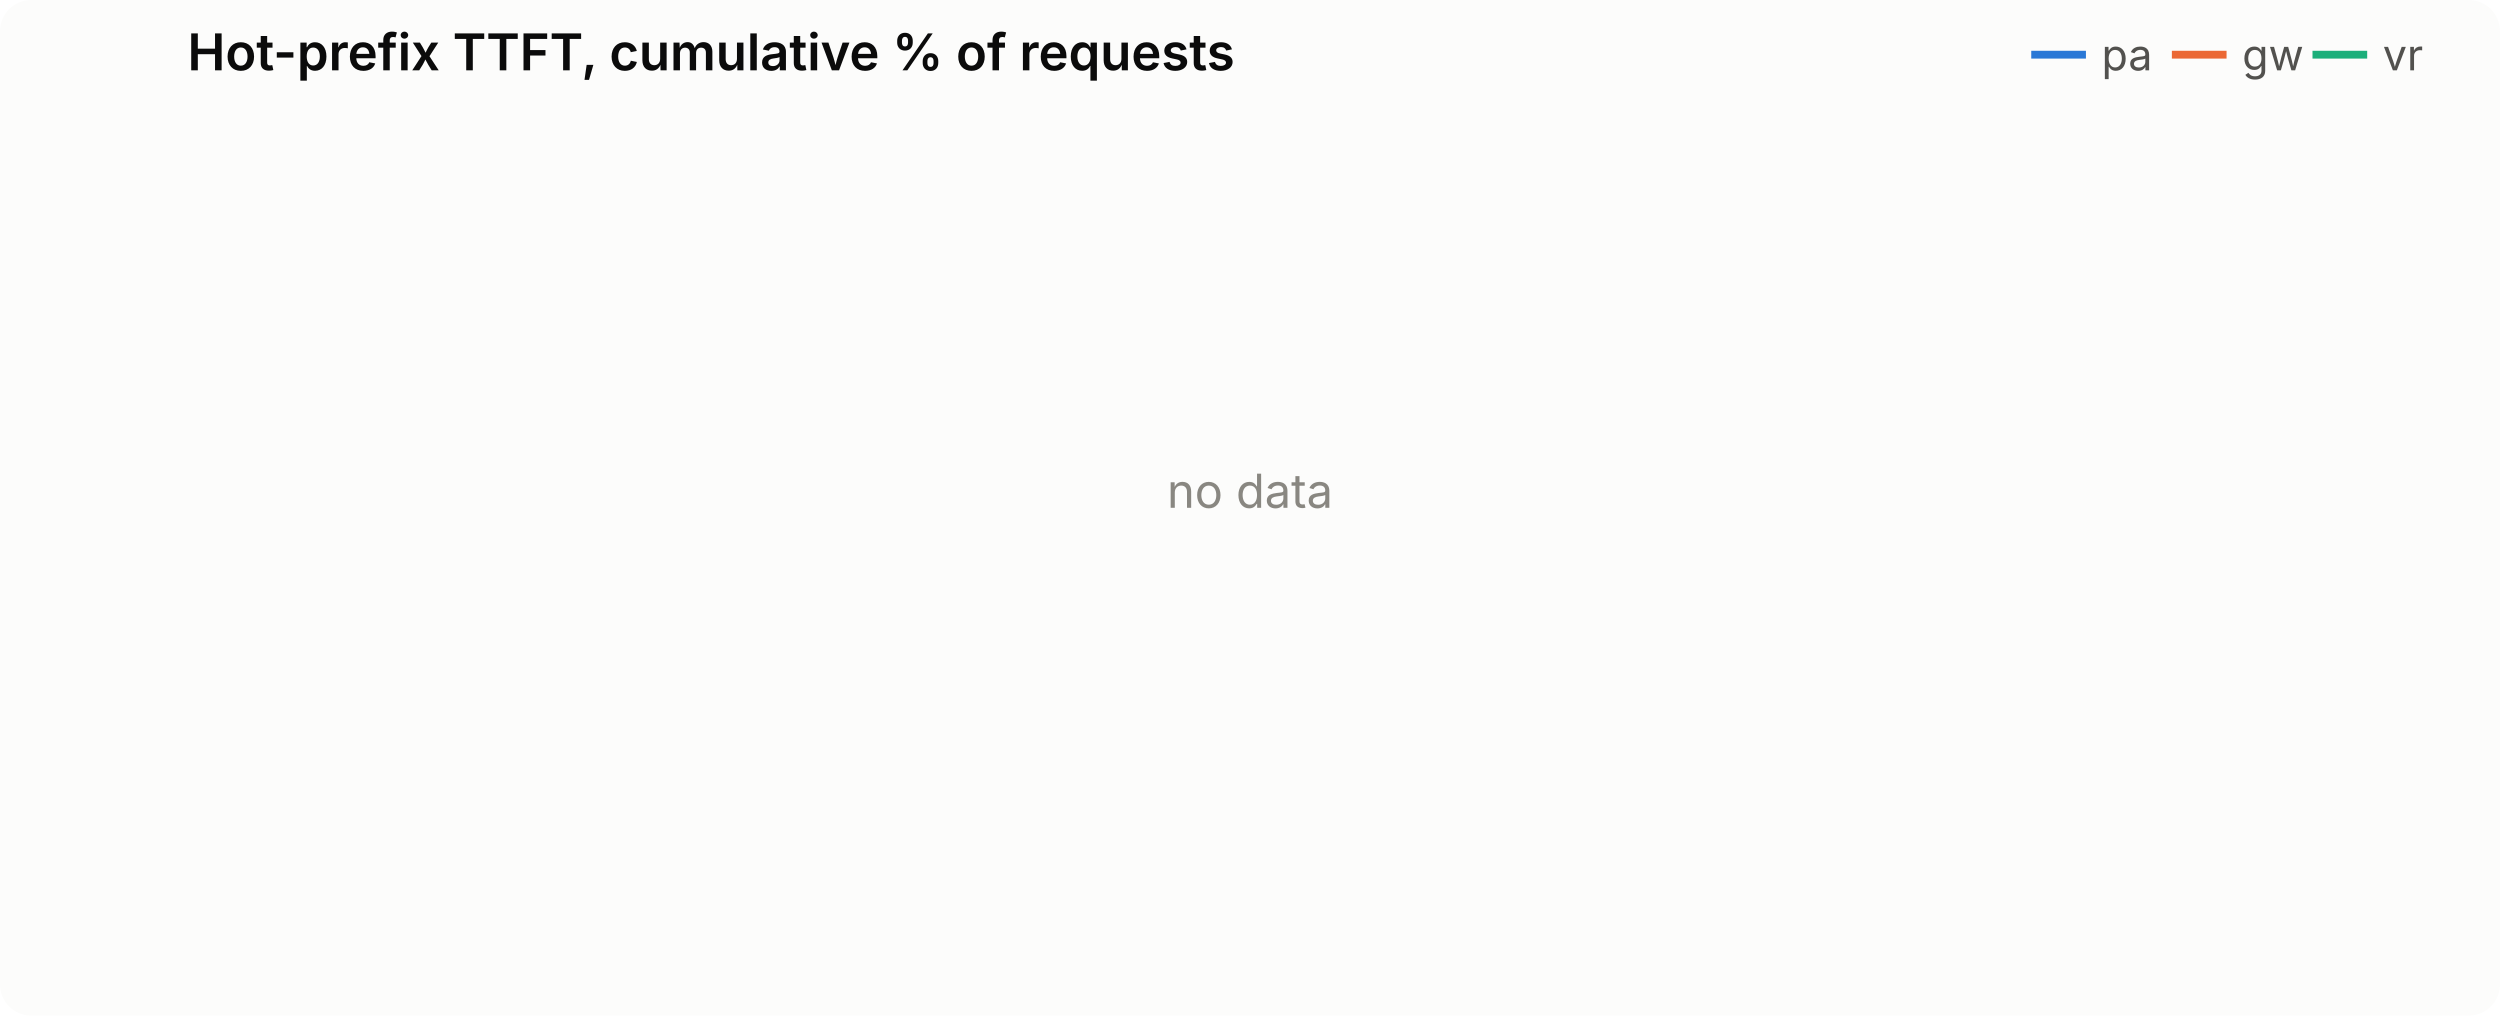
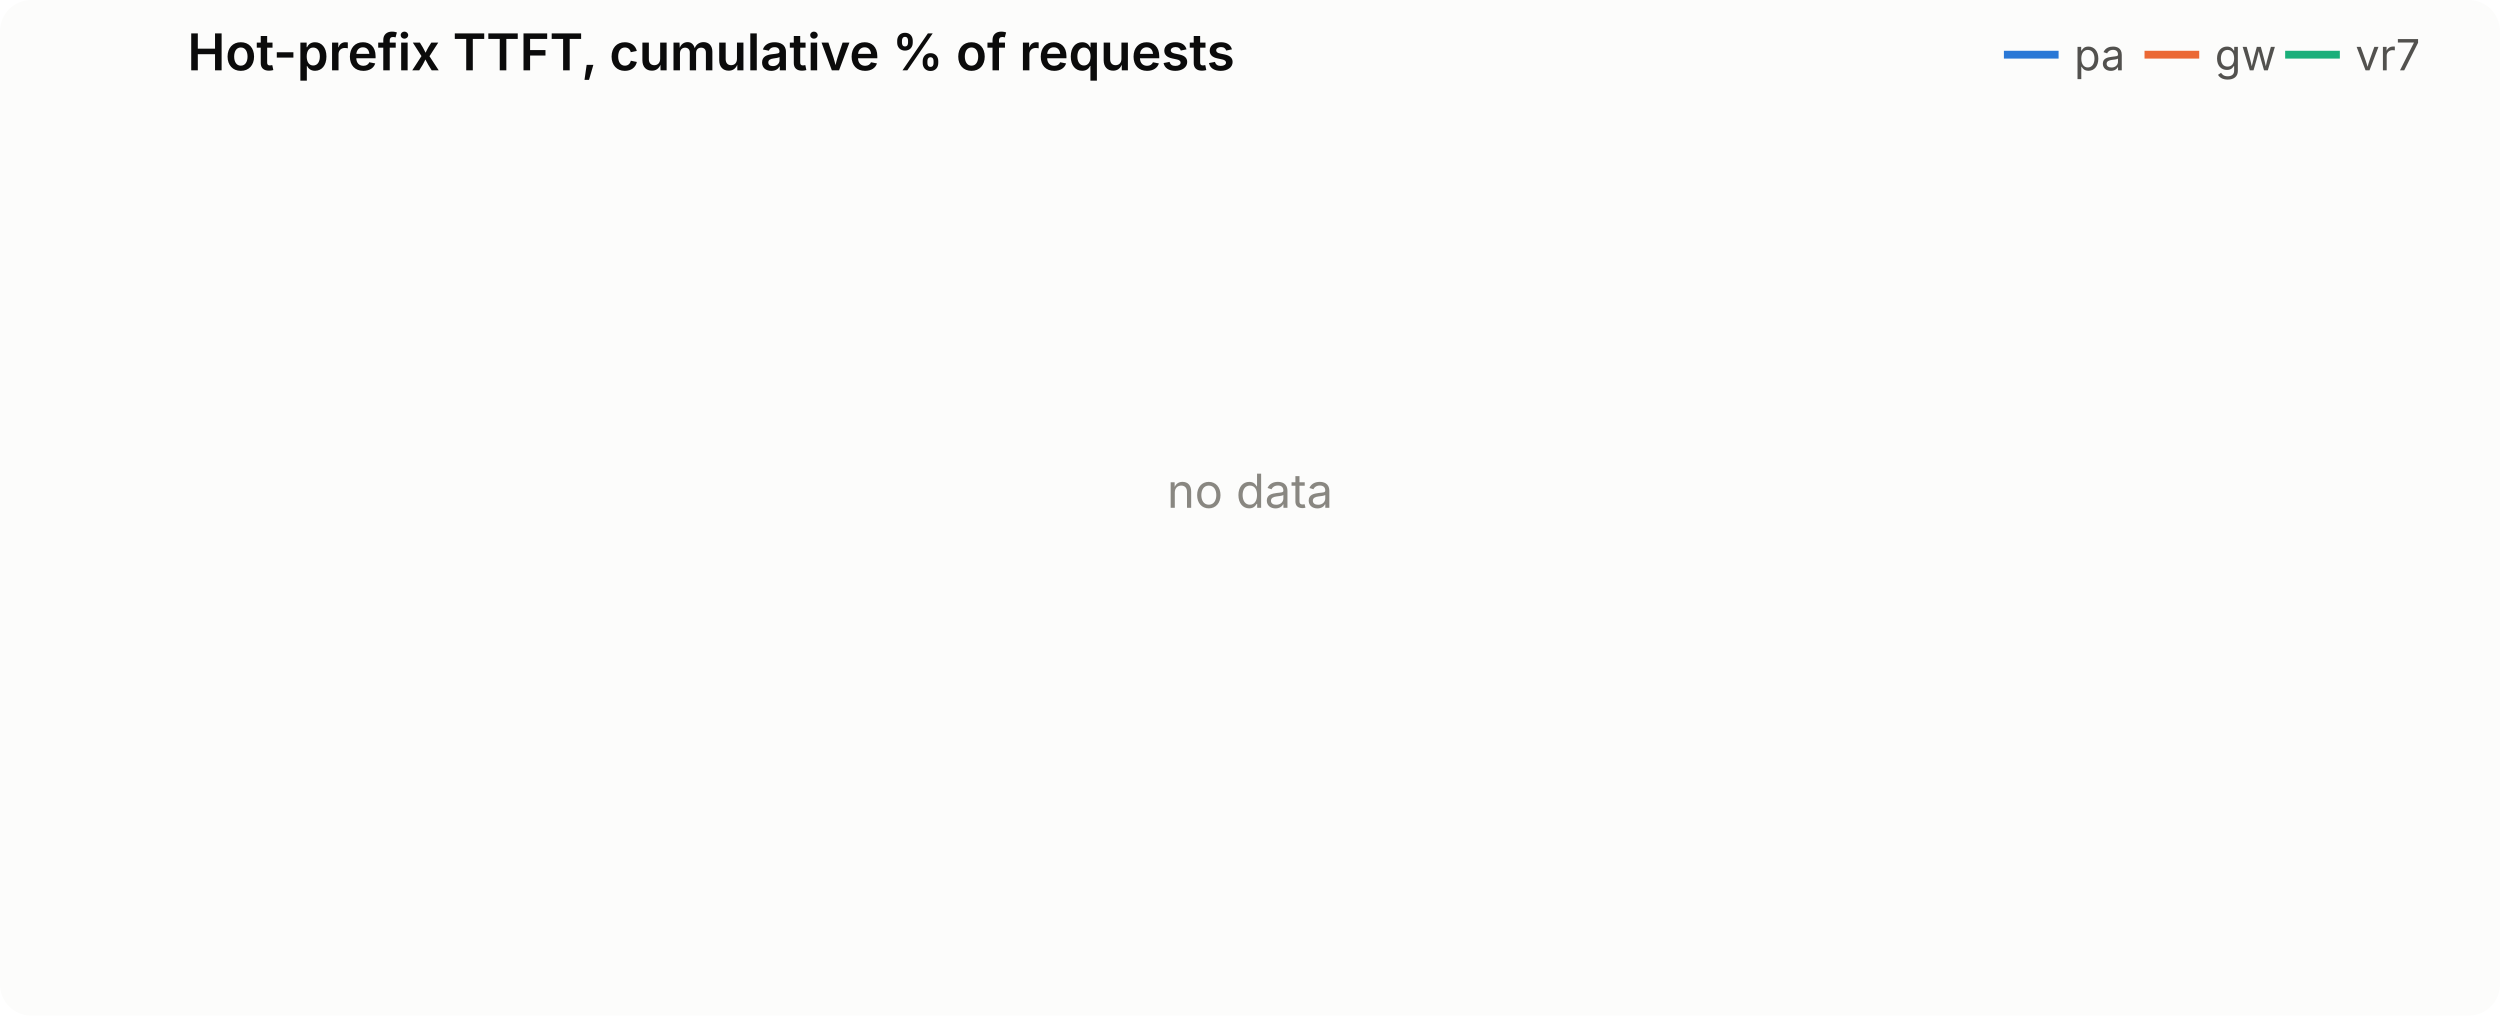
<svg xmlns="http://www.w3.org/2000/svg" viewBox="0 0 640 260" width="640" height="260" font-family="system-ui, -apple-system, Segoe UI, sans-serif" role="img" aria-label="Hot-prefix TTFT, cumulative % of requests">
  <rect width="640" height="260" rx="8" fill="#fcfcfb" />
  <text x="48" y="18" font-size="13" font-weight="600" fill="#0b0b0b">Hot-prefix TTFT, cumulative % of requests</text>
-   <line x1="592" x2="606" y1="14" y2="14" stroke="#1baf7a" stroke-width="2" />
-   <text x="610" y="18" font-size="11" fill="#52514e">vr</text>
-   <line x1="556" x2="570" y1="14" y2="14" stroke="#eb6834" stroke-width="2" />
-   <text x="574" y="18" font-size="11" fill="#52514e">gw</text>
-   <line x1="520" x2="534" y1="14" y2="14" stroke="#2a78d6" stroke-width="2" />
-   <text x="538" y="18" font-size="11" fill="#52514e">pa</text>
+   <line x1="585" x2="599" y1="14" y2="14" stroke="#1baf7a" stroke-width="2" />
+   <text x="603" y="18" font-size="11" fill="#52514e">vr7</text>
+   <line x1="549" x2="563" y1="14" y2="14" stroke="#eb6834" stroke-width="2" />
+   <text x="567" y="18" font-size="11" fill="#52514e">gw</text>
+   <line x1="513" x2="527" y1="14" y2="14" stroke="#2a78d6" stroke-width="2" />
+   <text x="531" y="18" font-size="11" fill="#52514e">pa</text>
  <text x="320.0" y="130.0" text-anchor="middle" font-size="12" fill="#898781">no data</text>
</svg>
